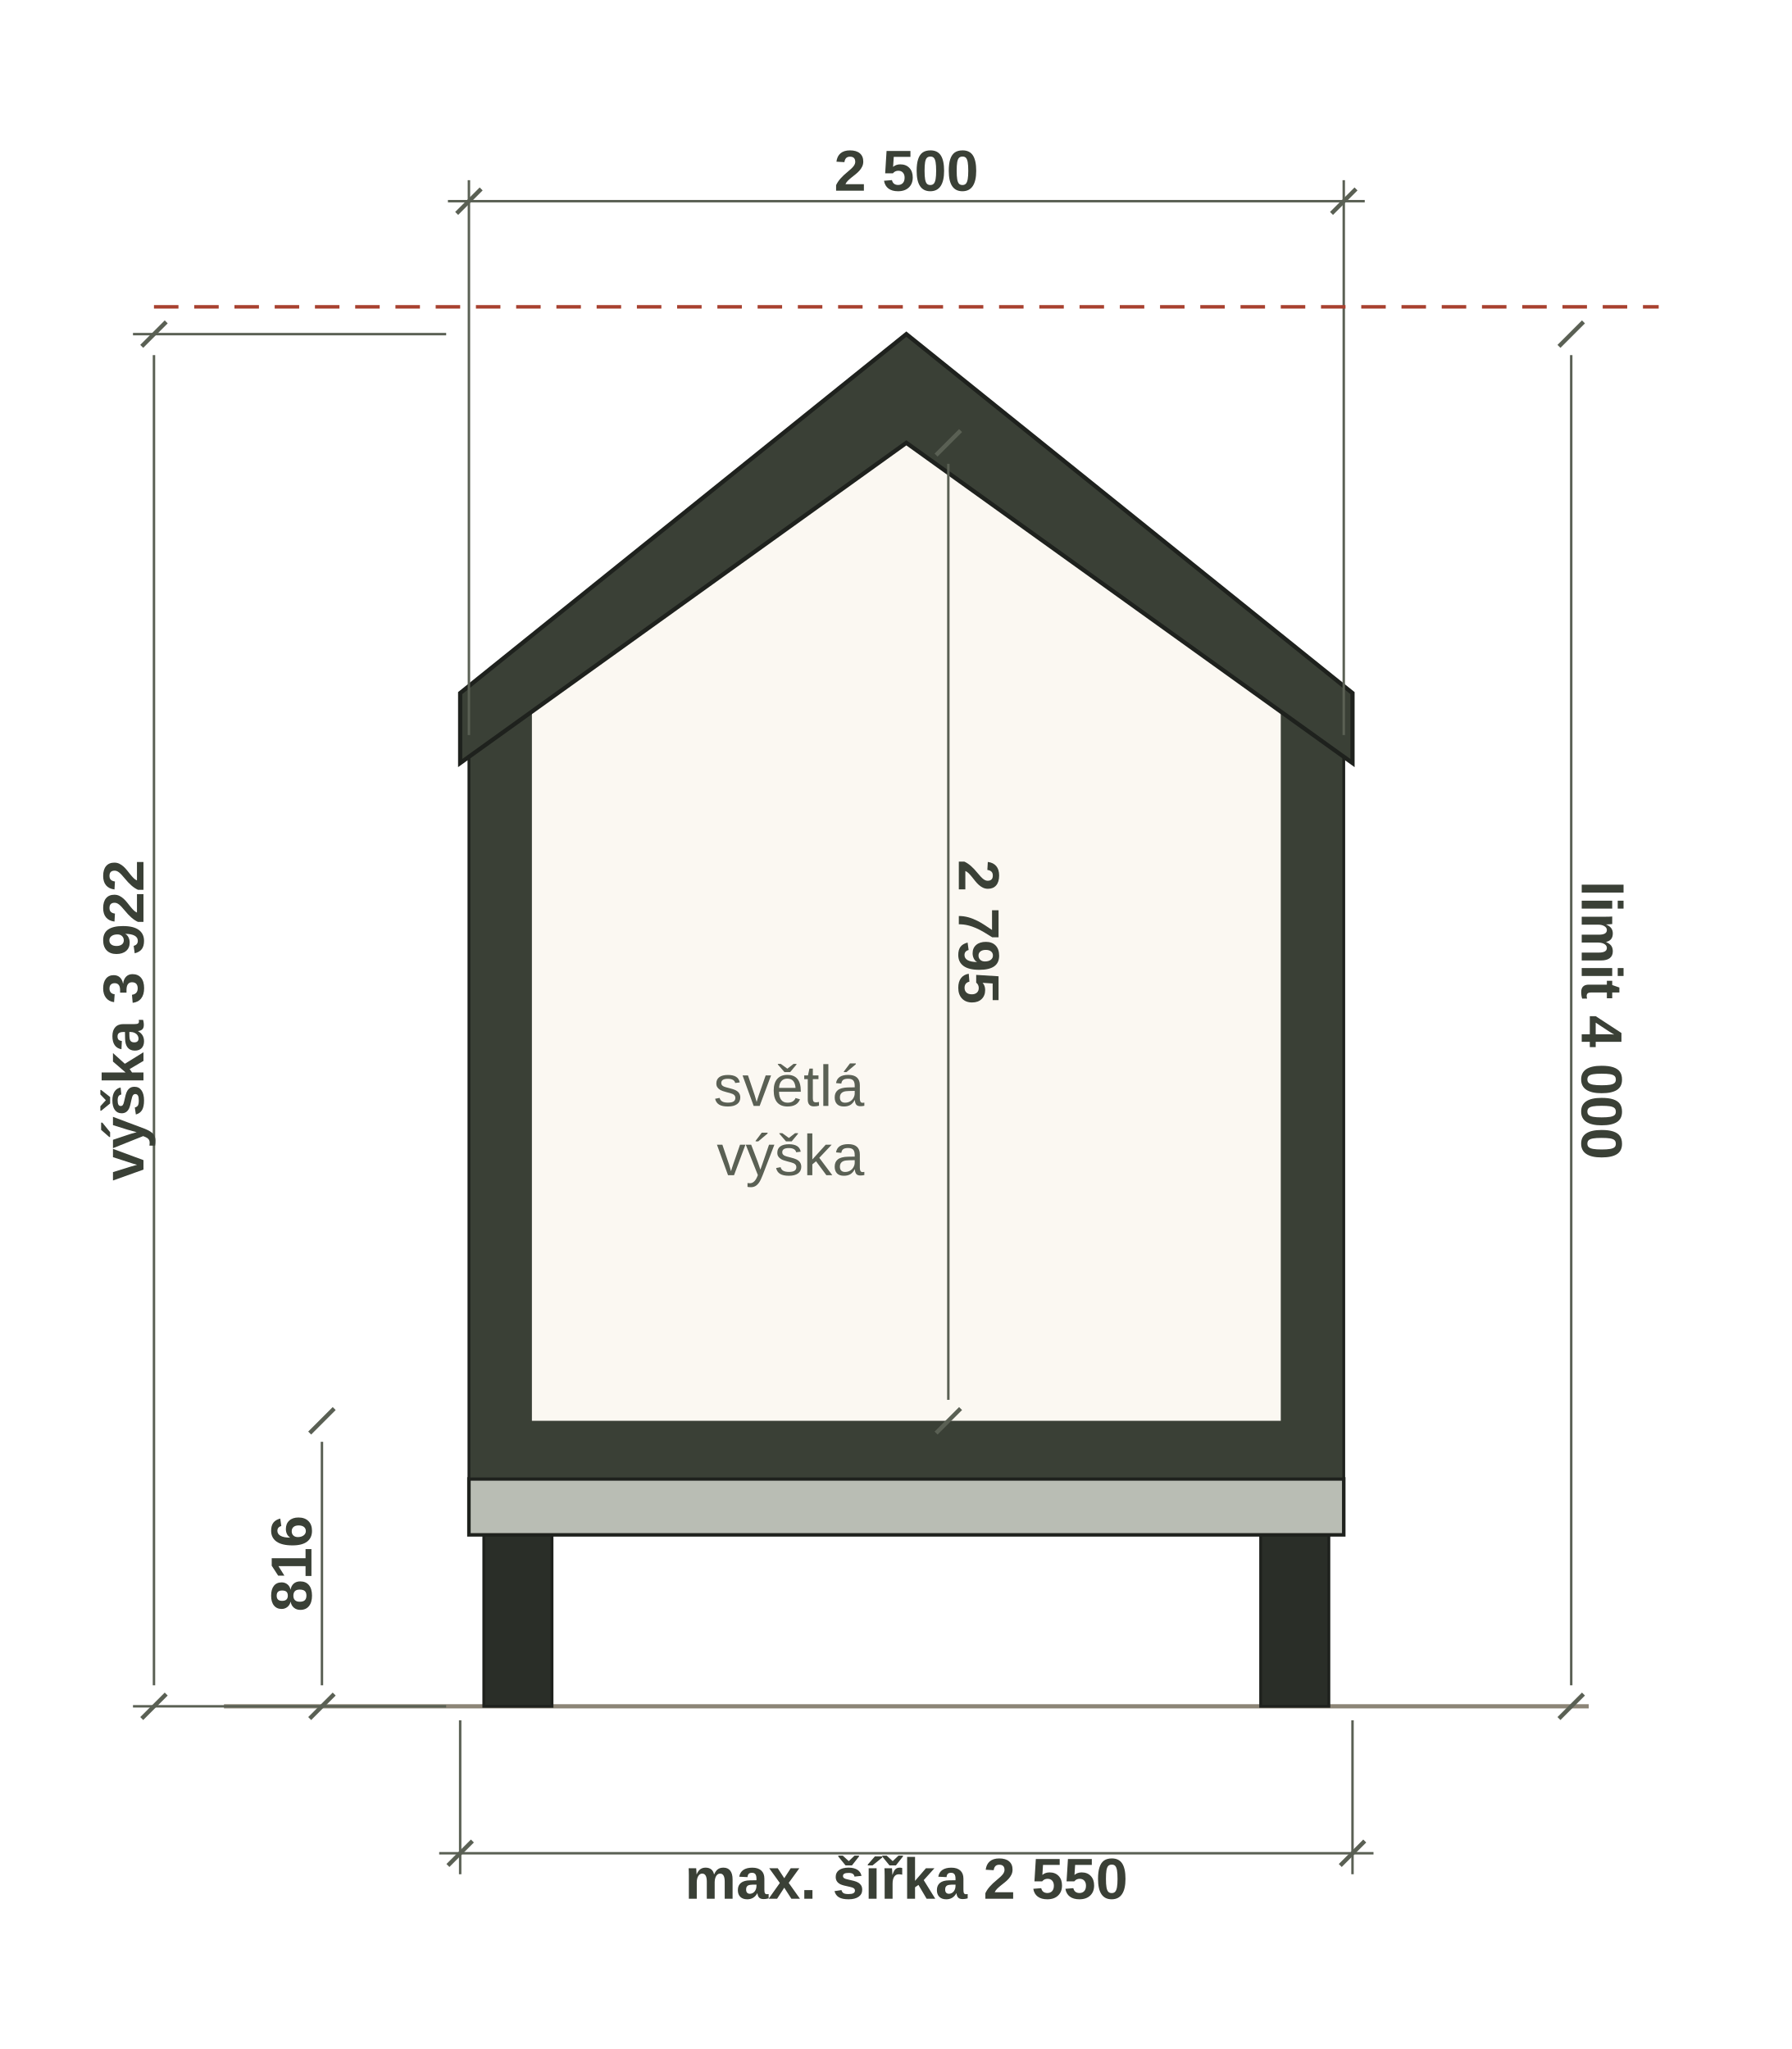
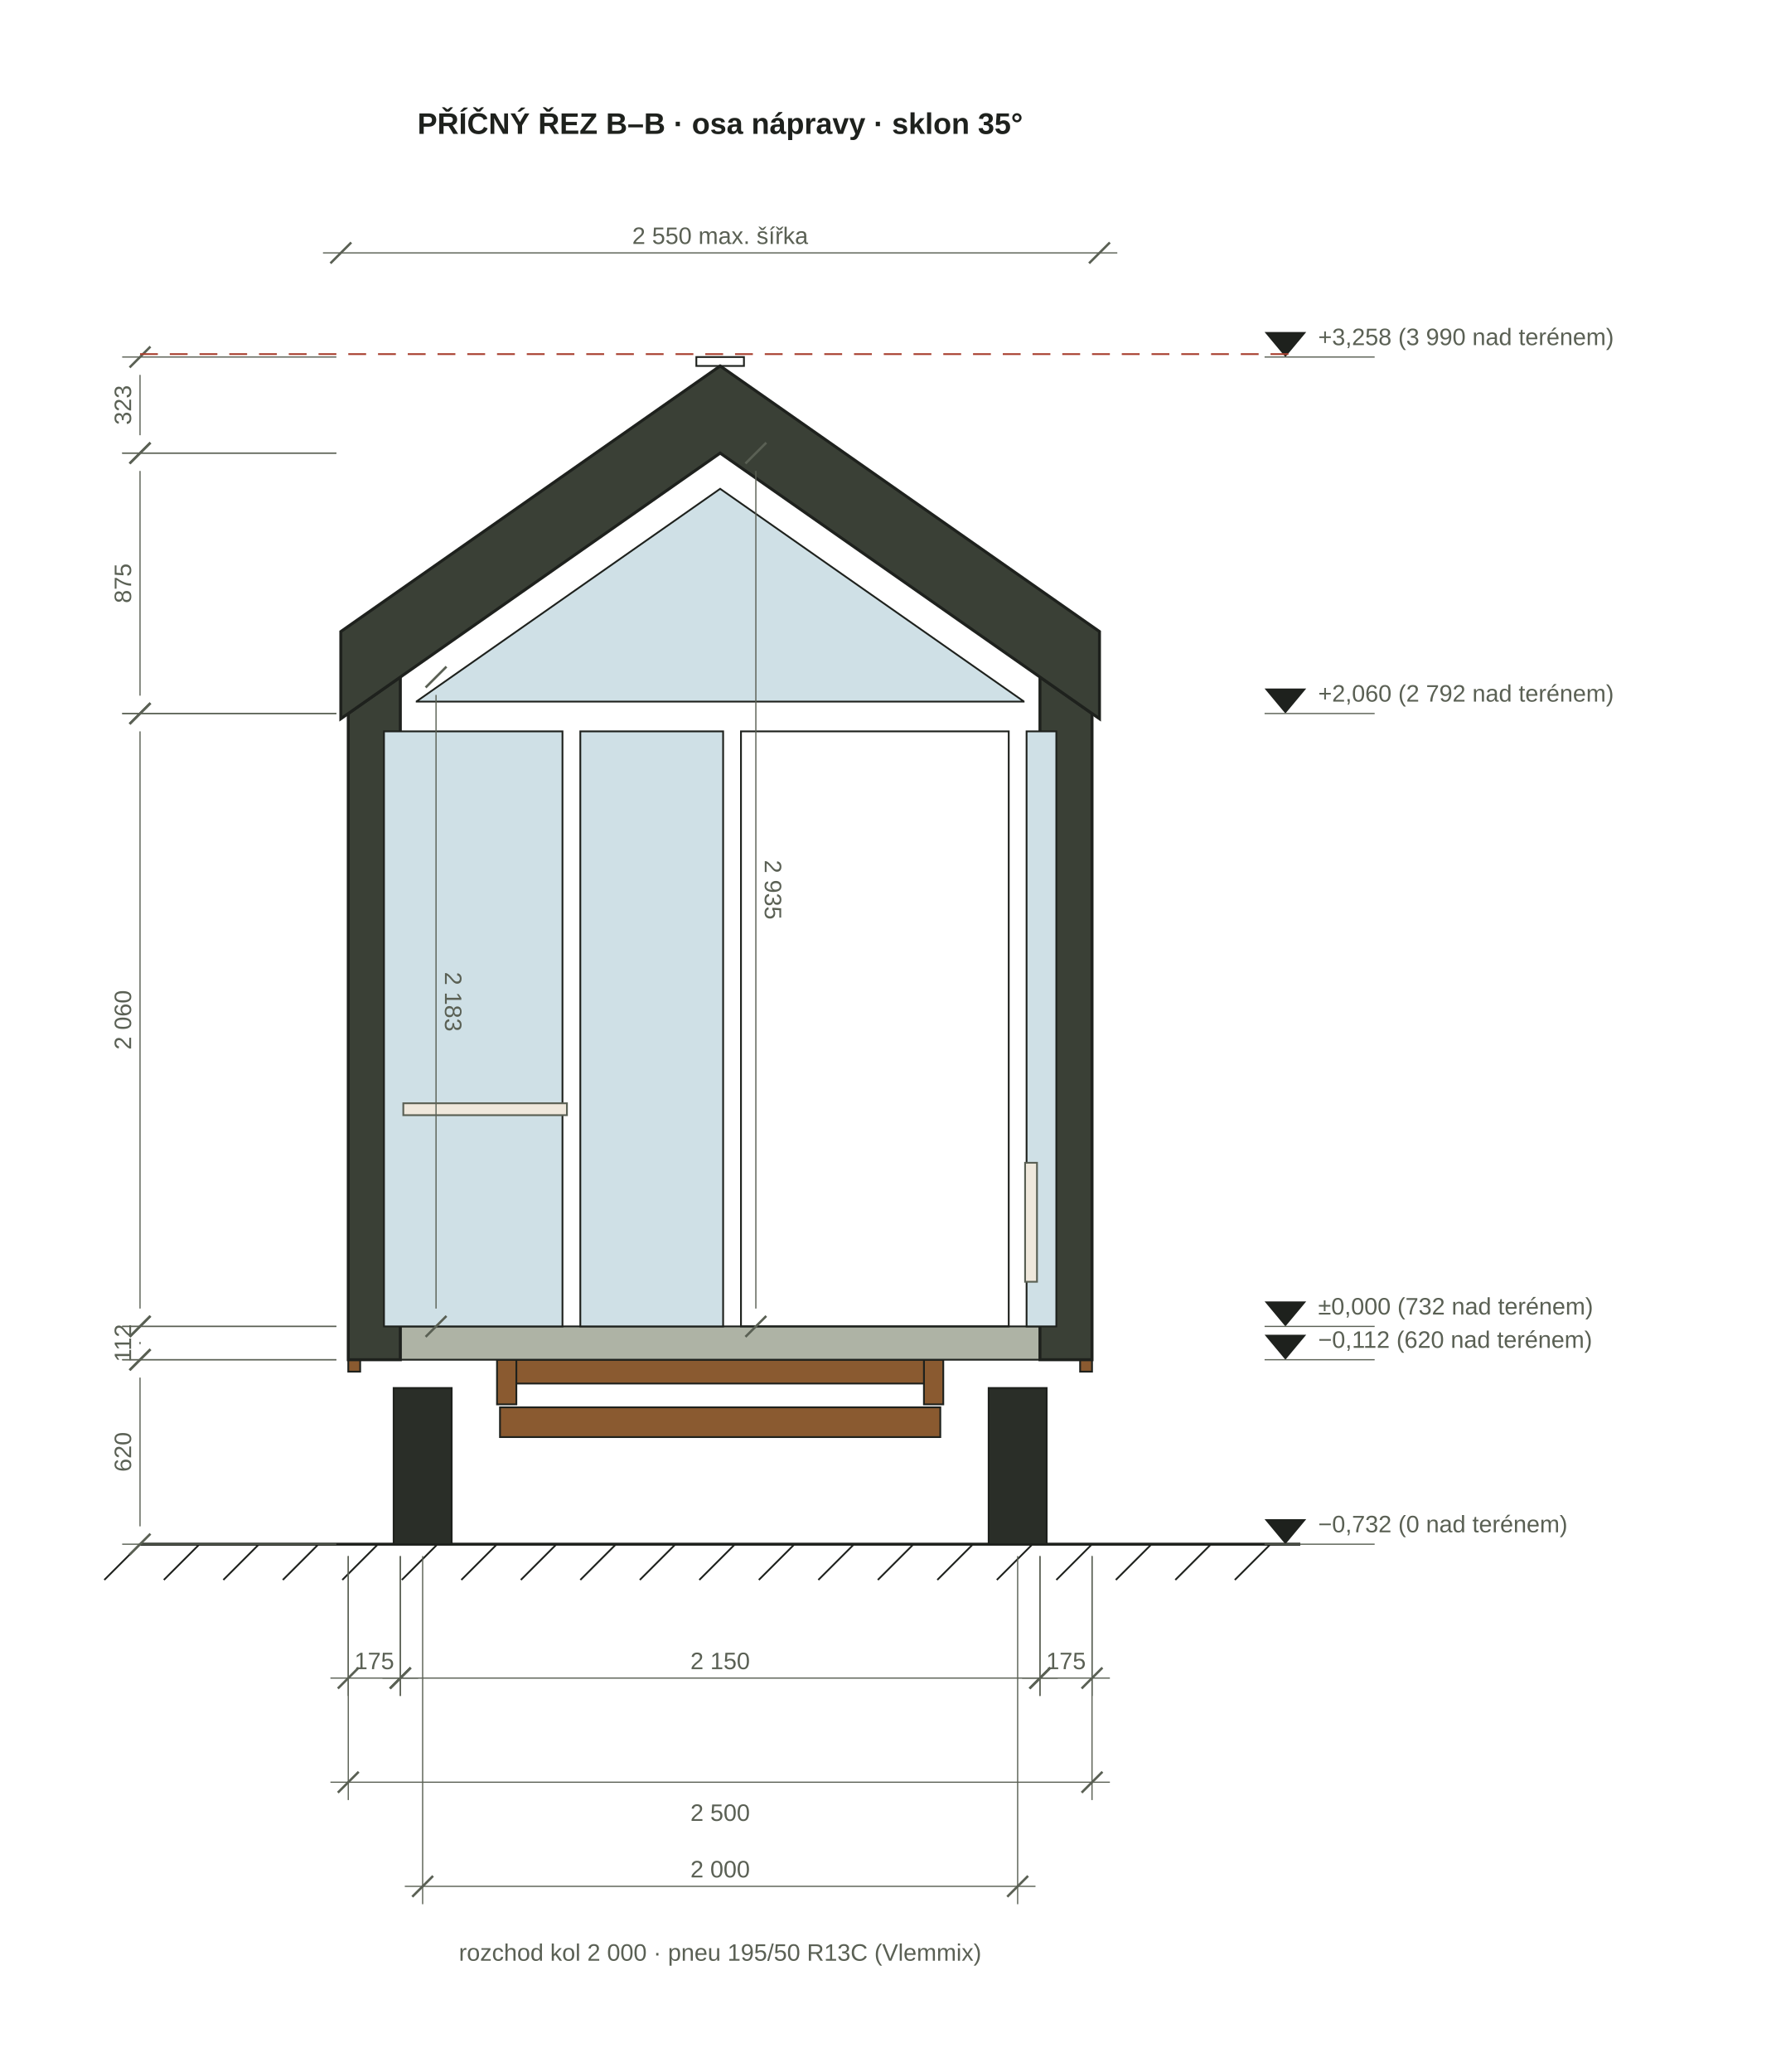
- <svg xmlns="http://www.w3.org/2000/svg" viewBox="-1340 -4877 5120 5856.5" class="dwg" style="background:#FBF8F2" role="img" aria-label="">
+ <svg xmlns="http://www.w3.org/2000/svg" viewBox="-1170 -5190.2 5968 6964.2" width="119.4mm" height="139.3mm" class="dwg" role="img" aria-label="Dům S v2 – Příčný řez B–B">
  <style>
- .ln{fill:none;stroke:#1E211D;stroke-width:22;stroke-linejoin:round}.thin{fill:none;stroke:#1E211D;stroke-width:9}
- .wall{fill:#3A4036;stroke:#1E211D;stroke-width:8}.body{fill:#E9DCC6;stroke:#1E211D;stroke-width:18}
- .roof{fill:#3A4036;stroke:#1E211D;stroke-width:12}.steel{fill:#B9BDB4;stroke:#1E211D;stroke-width:10}
- .wheel{fill:#2A2E28;stroke:#1E211D;stroke-width:8}.glass{fill:#CFE0E6;stroke:#1E211D;stroke-width:9}
- .fur{fill:#F6F1E8;stroke:#8C8577;stroke-width:8}.room{fill:#FBF8F2}
- .dim,.tick{fill:none;stroke:#5A6054;stroke-width:7}.tick{stroke-width:12}.grd{fill:none;stroke:#8C8577;stroke-width:12}
- .hl{fill:none;stroke:#A8402F;stroke-width:10;stroke-dasharray:70 45}
- text{font-family:Manrope,Arial,sans-serif;fill:#1E211D}.td{fill:#3A4036;font-weight:600}.tl{font-weight:700}
- .tm{fill:#5A6054}.tr{fill:#A8402F;font-weight:700}
+ .ln{fill:none;stroke:#1E211D;stroke-width:14}.thin{fill:none;stroke:#1E211D;stroke-width:6}
+ .cut{fill:#3A4036;stroke:#1E211D;stroke-width:10}.cutl{fill:#AEB3A5;stroke:#1E211D;stroke-width:6}
+ .steel{fill:#8A5A30;stroke:#1E211D;stroke-width:6}.wheel{fill:#2A2E28;stroke:#1E211D;stroke-width:6}
+ .glass{fill:#CFE0E6;stroke:#1E211D;stroke-width:6}.fur{fill:#EFE8DC;stroke:#5A6054;stroke-width:6}
+ .hid{fill:none;stroke:#5A6054;stroke-width:6;stroke-dasharray:40 30}.ax{fill:none;stroke:#8A5A30;stroke-width:5;stroke-dasharray:120 30 20 30}
+ .dim,.tick{fill:none;stroke:#5A6054;stroke-width:4}.tick{stroke-width:8}.lvl{fill:#1E211D}
+ .grd{fill:none;stroke:#1E211D;stroke-width:10}.lim{fill:none;stroke:#A8402F;stroke-width:6;stroke-dasharray:60 40}
+ text{font-family:Manrope,Arial,sans-serif;fill:#1E211D}.td{fill:#5A6054}.tl{font-weight:600}.tr{fill:#A8402F}
</style>
  <line class="grd" x1="-700" y1="0" x2="3200" y2="0" />
-   <rect class="wheel" x="42.5" y="-525" width="195" height="525" />
-   <rect class="wheel" x="2262.5" y="-525" width="195" height="525" />
-   <rect class="steel" x="0" y="-650" width="2500" height="160" />
-   <polygon class="wall" points="0,-650 2500,-650 2500,-2736 1250,-3611.3 0,-2736" />
-   <polygon class="room" points="180,-816 2320,-816 2320,-2862 1250,-3611.3 180,-2862" />
-   <polygon class="roof" points="-25,-2696 1250,-3611.3 2525,-2696 2525,-2896 1250,-3922 -25,-2896" />
-   <line class="dim" x1="-25" y1="40" x2="-25" y2="480" />
-   <line class="dim" x1="2525" y1="40" x2="2525" y2="480" />
-   <line class="dim" x1="-85" y1="420" x2="2585" y2="420" />
-   <line class="tick" x1="-60" y1="455" x2="10" y2="385" />
-   <line class="tick" x1="2490" y1="455" x2="2560" y2="385" />
-   <text class="td" x="1250" y="550" font-size="165" text-anchor="middle">max. šířka 2 550</text>
-   <line class="dim" x1="0" y1="-2776" x2="0" y2="-4362" />
-   <line class="dim" x1="2500" y1="-2776" x2="2500" y2="-4362" />
-   <line class="dim" x1="-60" y1="-4302" x2="2560" y2="-4302" />
-   <line class="tick" x1="-35" y1="-4267" x2="35" y2="-4337" />
-   <line class="tick" x1="2465" y1="-4267" x2="2535" y2="-4337" />
-   <text class="td" x="1250" y="-4332" font-size="165" text-anchor="middle">2 500</text>
-   <line class="dim" x1="1370" y1="-876" x2="1370" y2="-3551.3" />
-   <line class="tick" x1="1335" y1="-781" x2="1405" y2="-851" />
-   <line class="tick" x1="1335" y1="-3576.3" x2="1405" y2="-3646.3" />
-   <text class="td" x="1400" y="-2213.6" font-size="165" text-anchor="middle" transform="rotate(90 1400 -2213.6)">2 795</text>
-   <text class="tm" x="1130" y="-1716" font-size="165" text-anchor="end">světlá</text>
-   <text class="tm" x="1130" y="-1518" font-size="165" text-anchor="end">výška</text>
-   <line class="dim" x1="-65" y1="0" x2="-960" y2="0" />
-   <line class="dim" x1="-65" y1="-3922" x2="-960" y2="-3922" />
-   <line class="dim" x1="-900" y1="-60" x2="-900" y2="-3862" />
-   <line class="tick" x1="-935" y1="35" x2="-865" y2="-35" />
-   <line class="tick" x1="-935" y1="-3887" x2="-865" y2="-3957" />
-   <text class="td" x="-930" y="-1961" font-size="165" text-anchor="middle" transform="rotate(-90 -930 -1961)">výška 3 922</text>
-   <line class="dim" x1="-420" y1="-60" x2="-420" y2="-756" />
-   <line class="tick" x1="-455" y1="35" x2="-385" y2="-35" />
-   <line class="tick" x1="-455" y1="-781" x2="-385" y2="-851" />
-   <text class="td" x="-450" y="-408" font-size="165" text-anchor="middle" transform="rotate(-90 -450 -408)">816</text>
-   <line class="dim" x1="3150" y1="-60" x2="3150" y2="-3862" />
-   <line class="tick" x1="3115" y1="35" x2="3185" y2="-35" />
-   <line class="tick" x1="3115" y1="-3887" x2="3185" y2="-3957" />
-   <text class="td" x="3180" y="-1961" font-size="165" text-anchor="middle" transform="rotate(90 3180 -1961)">limit 4 000</text>
-   <line class="hl" x1="-900" y1="-4000" x2="3400" y2="-4000" />
+   <line class="thin" x1="-700" y1="0" x2="-820" y2="120" />
+   <line class="thin" x1="-500" y1="0" x2="-620" y2="120" />
+   <line class="thin" x1="-300" y1="0" x2="-420" y2="120" />
+   <line class="thin" x1="-100" y1="0" x2="-220" y2="120" />
+   <line class="thin" x1="100" y1="0" x2="-20" y2="120" />
+   <line class="thin" x1="300" y1="0" x2="180" y2="120" />
+   <line class="thin" x1="500" y1="0" x2="380" y2="120" />
+   <line class="thin" x1="700" y1="0" x2="580" y2="120" />
+   <line class="thin" x1="900" y1="0" x2="780" y2="120" />
+   <line class="thin" x1="1100" y1="0" x2="980" y2="120" />
+   <line class="thin" x1="1300" y1="0" x2="1180" y2="120" />
+   <line class="thin" x1="1500" y1="0" x2="1380" y2="120" />
+   <line class="thin" x1="1700" y1="0" x2="1580" y2="120" />
+   <line class="thin" x1="1900" y1="0" x2="1780" y2="120" />
+   <line class="thin" x1="2100" y1="0" x2="1980" y2="120" />
+   <line class="thin" x1="2300" y1="0" x2="2180" y2="120" />
+   <line class="thin" x1="2500" y1="0" x2="2380" y2="120" />
+   <line class="thin" x1="2700" y1="0" x2="2580" y2="120" />
+   <line class="thin" x1="2900" y1="0" x2="2780" y2="120" />
+   <line class="thin" x1="3100" y1="0" x2="2980" y2="120" />
+   <rect class="wheel" x="152.5" y="-525" width="195" height="525" />
+   <rect class="wheel" x="2152.5" y="-525" width="195" height="525" />
+   <rect class="steel" x="510" y="-460" width="1480" height="100" />
+   <rect class="steel" x="500" y="-620" width="65" height="150" />
+   <rect class="steel" x="1935" y="-620" width="65" height="150" />
+   <rect class="steel" x="0" y="-620" width="40" height="40" />
+   <rect class="steel" x="2460" y="-620" width="40" height="40" />
+   <rect class="steel" x="565" y="-620" width="1370" height="80" />
+   <rect class="cutl" x="175" y="-732" width="2150" height="112" />
+   <polygon class="cut" points="0,-620 175,-620 175,-2914.5 0,-2792" />
+   <polygon class="cut" points="2325,-620 2500,-620 2500,-2792 2325,-2914.5" />
+   <polygon class="cut" points="-25,-2774.5 1250,-3667.3 2525,-2774.5 2525,-3067.5 1250,-3960.2 -25,-3067.5" />
+   <rect class="thin" x="1170" y="-3990.2" width="160" height="30" />
+   <polygon class="glass" points="120,-732 720,-732 720,-2732 120,-2732" />
+   <polygon class="glass" points="780,-732 1260,-732 1260,-2732 1250,-2732 780,-2732" />
+   <polygon class="glass" points="2280,-732 2380,-732 2380,-2732 2280,-2732" />
+   <polygon class="glass" points="229.9,-2832 2270.1,-2832 2270.1,-2833 1250,-3547.3 229.9,-2833" />
+   <polygon class="thin" points="1320,-732 2220,-732 2220,-2732 1320,-2732" />
+   <rect class="fur" x="185" y="-1482" width="550" height="40" />
+   <rect class="fur" x="2275" y="-1282" width="40" height="400" />
+   <line class="dim" x1="295" y1="-792" x2="295" y2="-2854.5" />
+   <line class="tick" x1="260" y1="-697" x2="330" y2="-767" />
+   <line class="tick" x1="260" y1="-2879.5" x2="330" y2="-2949.5" />
+   <text class="td" x="325" y="-1823.3" font-size="80" text-anchor="middle" transform="rotate(90 325 -1823.3)">2 183</text>
+   <line class="dim" x1="1370" y1="-792" x2="1370" y2="-3607.3" />
+   <line class="tick" x1="1335" y1="-697" x2="1405" y2="-767" />
+   <line class="tick" x1="1335" y1="-3632.3" x2="1405" y2="-3702.3" />
+   <text class="td" x="1400" y="-2199.6" font-size="80" text-anchor="middle" transform="rotate(90 1400 -2199.6)">2 935</text>
+   <line class="dim" x1="-85" y1="-4340.2" x2="2585" y2="-4340.2" />
+   <line class="tick" x1="-60" y1="-4305.2" x2="10" y2="-4375.2" />
+   <line class="tick" x1="2490" y1="-4305.2" x2="2560" y2="-4375.2" />
+   <text class="td" x="1250" y="-4370.2" font-size="80" text-anchor="middle">2 550 max. šířka</text>
+   <line class="dim" x1="0" y1="40" x2="0" y2="510" />
+   <line class="dim" x1="175" y1="40" x2="175" y2="510" />
+   <line class="dim" x1="-60" y1="450" x2="235" y2="450" />
+   <line class="tick" x1="-35" y1="485" x2="35" y2="415" />
+   <line class="tick" x1="140" y1="485" x2="210" y2="415" />
+   <text class="td" x="87.5" y="420" font-size="80" text-anchor="middle">175</text>
+   <line class="dim" x1="175" y1="40" x2="175" y2="510" />
+   <line class="dim" x1="2325" y1="40" x2="2325" y2="510" />
+   <line class="dim" x1="115" y1="450" x2="2385" y2="450" />
+   <line class="tick" x1="140" y1="485" x2="210" y2="415" />
+   <line class="tick" x1="2290" y1="485" x2="2360" y2="415" />
+   <text class="td" x="1250" y="420" font-size="80" text-anchor="middle">2 150</text>
+   <line class="dim" x1="2325" y1="40" x2="2325" y2="510" />
+   <line class="dim" x1="2500" y1="40" x2="2500" y2="510" />
+   <line class="dim" x1="2265" y1="450" x2="2560" y2="450" />
+   <line class="tick" x1="2290" y1="485" x2="2360" y2="415" />
+   <line class="tick" x1="2465" y1="485" x2="2535" y2="415" />
+   <text class="td" x="2412.5" y="420" font-size="80" text-anchor="middle">175</text>
+   <line class="dim" x1="0" y1="40" x2="0" y2="860" />
+   <line class="dim" x1="2500" y1="40" x2="2500" y2="860" />
+   <line class="dim" x1="-60" y1="800" x2="2560" y2="800" />
+   <line class="tick" x1="-35" y1="835" x2="35" y2="765" />
+   <line class="tick" x1="2465" y1="835" x2="2535" y2="765" />
+   <text class="td" x="1250" y="930" font-size="80" text-anchor="middle">2 500</text>
+   <line class="dim" x1="250" y1="40" x2="250" y2="1210" />
+   <line class="dim" x1="2250" y1="40" x2="2250" y2="1210" />
+   <line class="dim" x1="190" y1="1150" x2="2310" y2="1150" />
+   <line class="tick" x1="215" y1="1185" x2="285" y2="1115" />
+   <line class="tick" x1="2215" y1="1185" x2="2285" y2="1115" />
+   <text class="td" x="1250" y="1120" font-size="80" text-anchor="middle">2 000</text>
+   <text class="td" x="1250" y="1400" font-size="80" text-anchor="middle">rozchod kol 2 000 · pneu 195/50 R13C (Vlemmix)</text>
+   <line class="dim" x1="-40" y1="0" x2="-760" y2="0" />
+   <line class="dim" x1="-40" y1="-620" x2="-760" y2="-620" />
+   <line class="dim" x1="-700" y1="-60" x2="-700" y2="-560" />
+   <line class="tick" x1="-735" y1="35" x2="-665" y2="-35" />
+   <line class="tick" x1="-735" y1="-585" x2="-665" y2="-655" />
+   <text class="td" x="-730" y="-310" font-size="80" text-anchor="middle" transform="rotate(-90 -730 -310)">620</text>
+   <line class="dim" x1="-40" y1="-620" x2="-760" y2="-620" />
+   <line class="dim" x1="-40" y1="-732" x2="-760" y2="-732" />
+   <line class="dim" x1="-700" y1="-680" x2="-700" y2="-672" />
+   <line class="tick" x1="-735" y1="-585" x2="-665" y2="-655" />
+   <line class="tick" x1="-735" y1="-697" x2="-665" y2="-767" />
+   <text class="td" x="-730" y="-676" font-size="80" text-anchor="middle" transform="rotate(-90 -730 -676)">112</text>
+   <line class="dim" x1="-40" y1="-732" x2="-760" y2="-732" />
+   <line class="dim" x1="-40" y1="-2792" x2="-760" y2="-2792" />
+   <line class="dim" x1="-700" y1="-792" x2="-700" y2="-2732" />
+   <line class="tick" x1="-735" y1="-697" x2="-665" y2="-767" />
+   <line class="tick" x1="-735" y1="-2757" x2="-665" y2="-2827" />
+   <text class="td" x="-730" y="-1762" font-size="80" text-anchor="middle" transform="rotate(-90 -730 -1762)">2 060</text>
+   <line class="dim" x1="-40" y1="-2792" x2="-760" y2="-2792" />
+   <line class="dim" x1="-40" y1="-3667.3" x2="-760" y2="-3667.3" />
+   <line class="dim" x1="-700" y1="-2852" x2="-700" y2="-3607.3" />
+   <line class="tick" x1="-735" y1="-2757" x2="-665" y2="-2827" />
+   <line class="tick" x1="-735" y1="-3632.3" x2="-665" y2="-3702.3" />
+   <text class="td" x="-730" y="-3229.6" font-size="80" text-anchor="middle" transform="rotate(-90 -730 -3229.6)">875</text>
+   <line class="dim" x1="-40" y1="-3667.3" x2="-760" y2="-3667.3" />
+   <line class="dim" x1="-40" y1="-3990.2" x2="-760" y2="-3990.2" />
+   <line class="dim" x1="-700" y1="-3727.3" x2="-700" y2="-3930.2" />
+   <line class="tick" x1="-735" y1="-3632.3" x2="-665" y2="-3702.3" />
+   <line class="tick" x1="-735" y1="-3955.2" x2="-665" y2="-4025.2" />
+   <text class="td" x="-730" y="-3828.8" font-size="80" text-anchor="middle" transform="rotate(-90 -730 -3828.8)">323</text>
+   <polygon class="lvl" points="3150,0 3080,-84 3220,-84" />
+   <line class="dim" x1="3080" y1="0" x2="3450" y2="0" />
+   <text class="td" x="3260" y="-40" font-size="80" text-anchor="start">−0,732  (0 nad terénem)</text>
+   <polygon class="lvl" points="3150,-620 3080,-704 3220,-704" />
+   <line class="dim" x1="3080" y1="-620" x2="3450" y2="-620" />
+   <text class="td" x="3260" y="-660" font-size="80" text-anchor="start">−0,112  (620 nad terénem)</text>
+   <polygon class="lvl" points="3150,-732 3080,-816 3220,-816" />
+   <line class="dim" x1="3080" y1="-732" x2="3450" y2="-732" />
+   <text class="td" x="3260" y="-772" font-size="80" text-anchor="start">±0,000  (732 nad terénem)</text>
+   <polygon class="lvl" points="3150,-2792 3080,-2876 3220,-2876" />
+   <line class="dim" x1="3080" y1="-2792" x2="3450" y2="-2792" />
+   <text class="td" x="3260" y="-2832" font-size="80" text-anchor="start">+2,060  (2 792 nad terénem)</text>
+   <polygon class="lvl" points="3150,-3990.2 3080,-4074.2 3220,-4074.2" />
+   <line class="dim" x1="3080" y1="-3990.2" x2="3450" y2="-3990.2" />
+   <text class="td" x="3260" y="-4030.2" font-size="80" text-anchor="start">+3,258  (3 990 nad terénem)</text>
+   <line class="lim" x1="-700" y1="-4000" x2="3200" y2="-4000" />
+   <text class="tl" x="1250" y="-4740.2" font-size="100" text-anchor="middle">PŘÍČNÝ ŘEZ B–B · osa nápravy · sklon 35°</text>
</svg>
